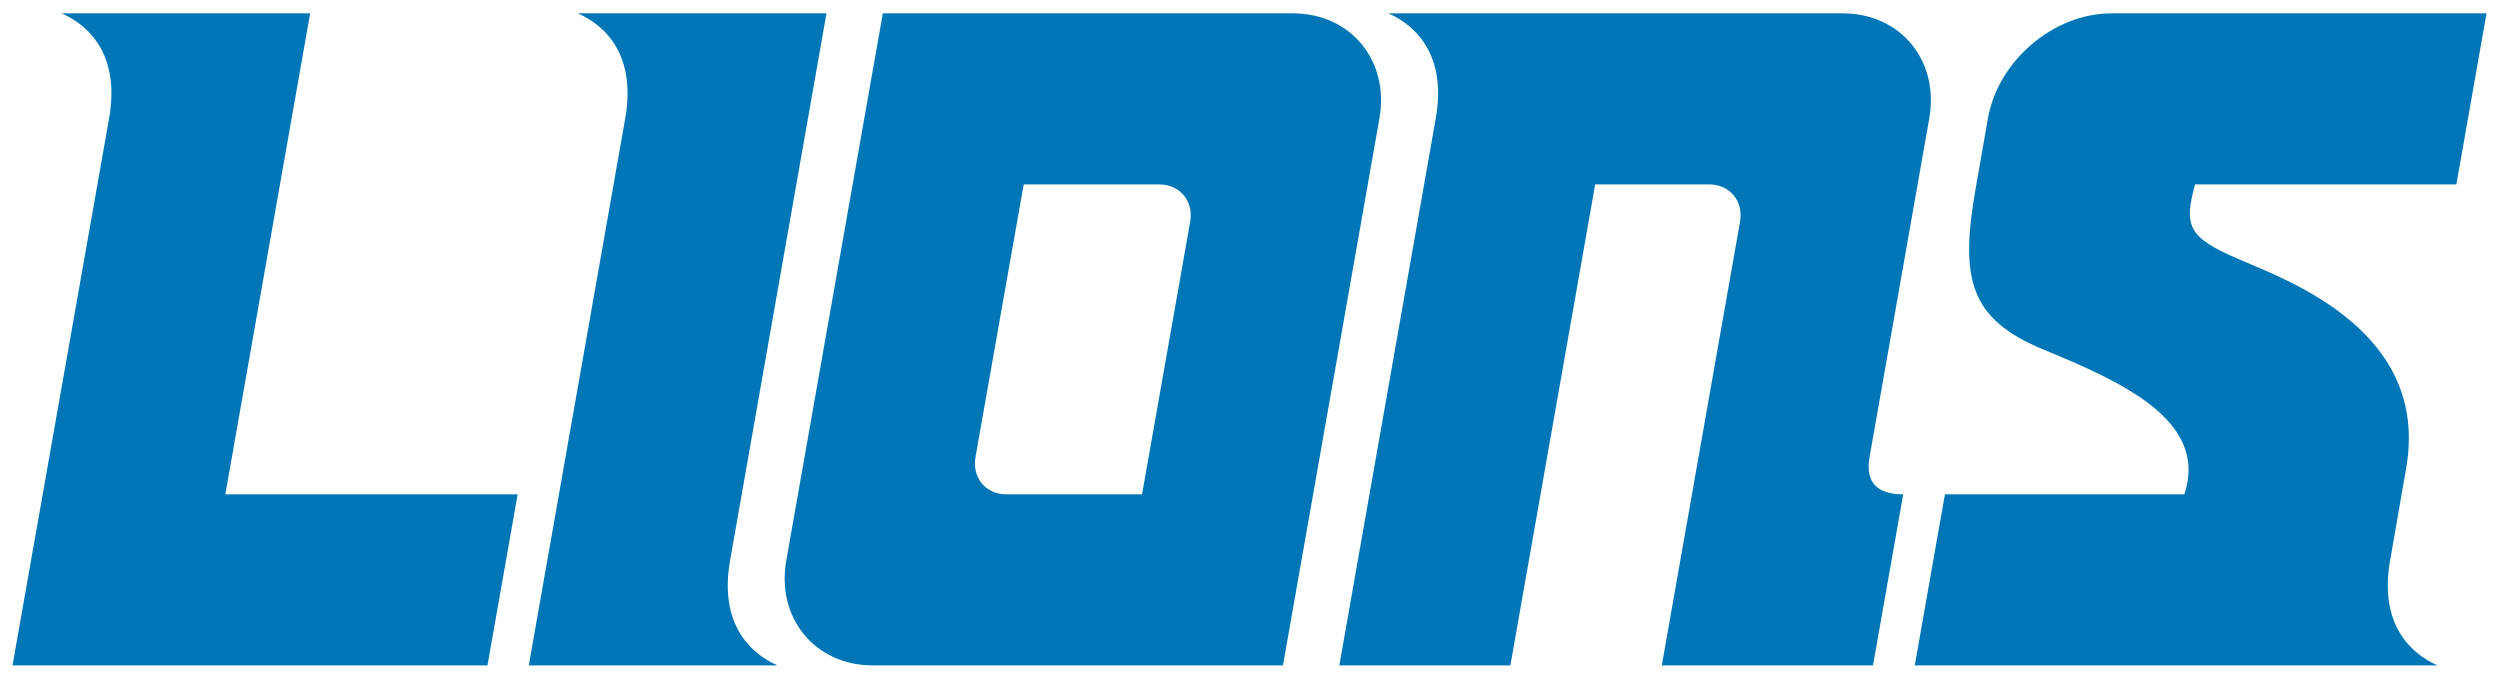
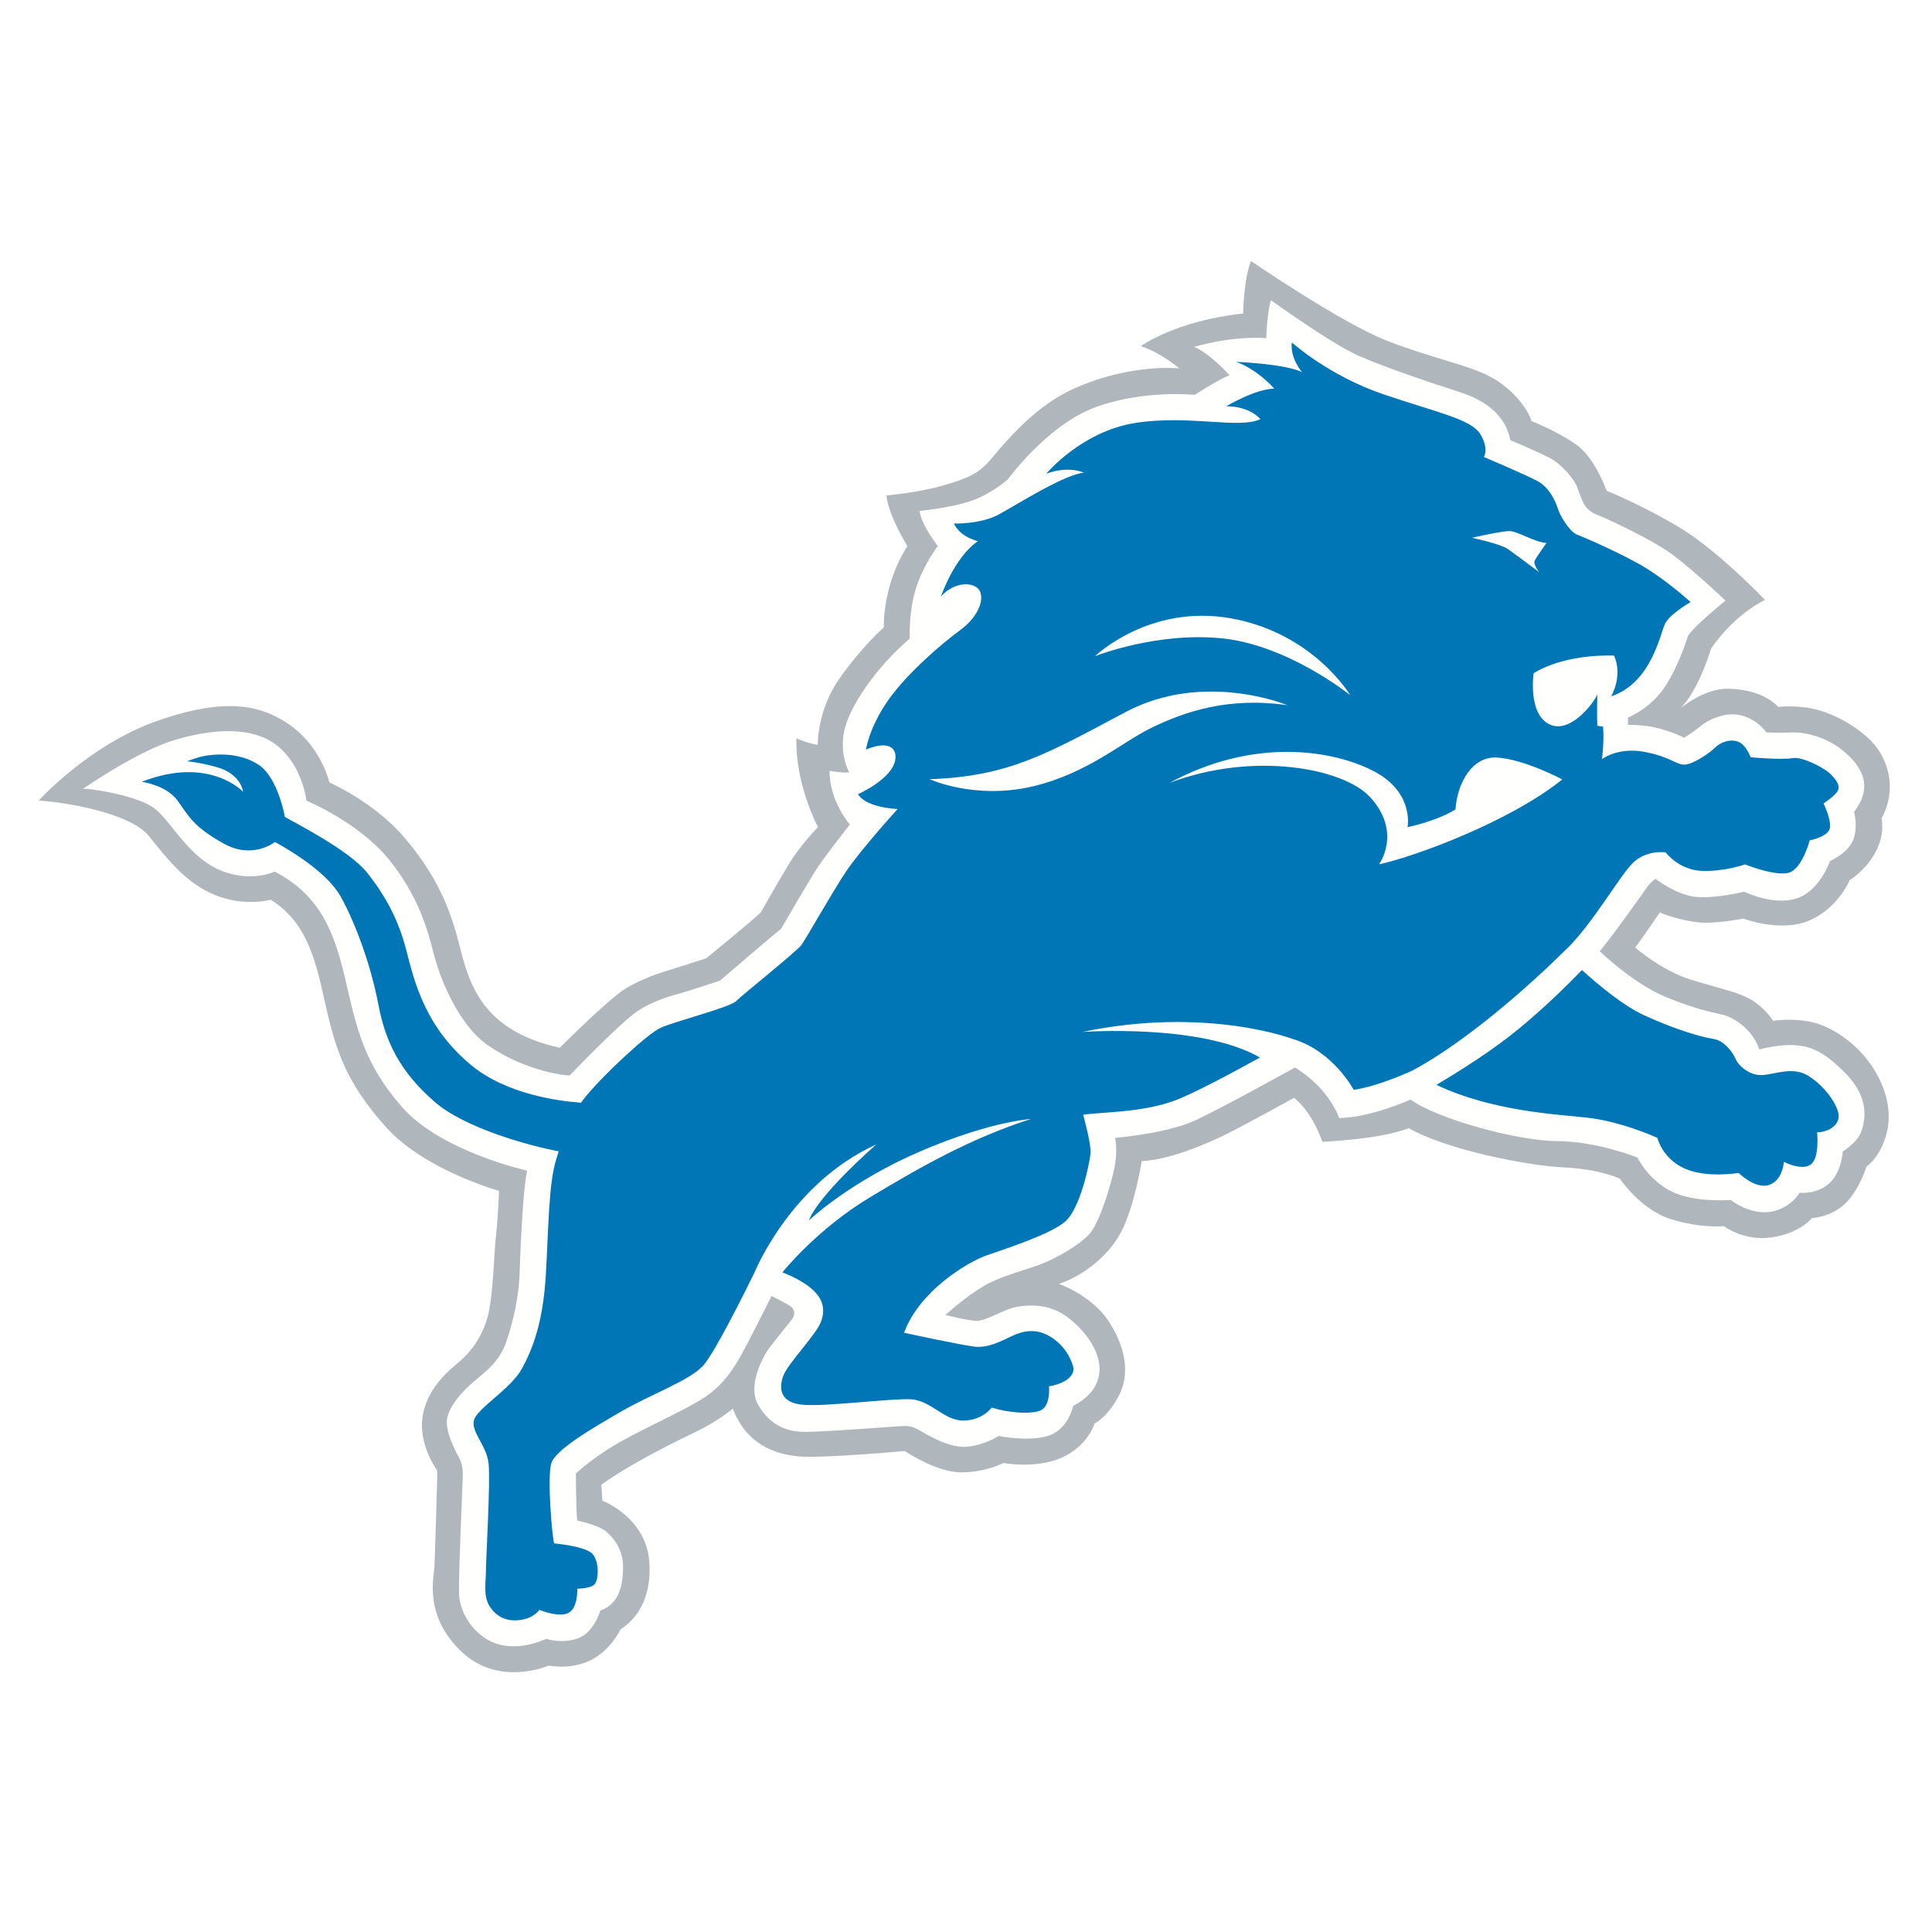
- <svg xmlns="http://www.w3.org/2000/svg" xml:space="preserve" height="52.255" viewBox="0 0 192.687 52.255" width="192.69" version="1.1">
-   <g transform="matrix(1.25 0 0 -1.25 -286.03 522.13)">
-     <path d="m232.63 416.88c1.799-0.795 3.588-2.683 2.92-6.472l-5.956-33.732h29.288l1.86 10.547h-18.025l5.229 29.657h-15.317zm31.826 0c1.798-0.795 3.588-2.683 2.92-6.472l-5.948-33.732h15.332c-1.798 0.795-3.588 2.682-2.92 6.472l5.944 33.732h-15.328zm18.803 0-5.952-33.732c-0.628-3.56 1.772-6.472 5.331-6.472h25.293l5.949 33.732c0.628 3.559-1.772 6.472-5.331 6.472h-25.29zm31.175 0c1.799-0.795 3.588-2.683 2.92-6.472l-5.948-33.732h10.548l5.229 29.657h7.037c1.265 0 2.118-1.035 1.895-2.3l-4.824-27.357h13.022l1.863 10.547c-1.265 0-2.402 0.457-2.075 2.3l3.682 20.885c0.628 3.559-1.772 6.472-5.331 6.472h-28.017zm44.58 0c-3.56 0-6.986-2.913-7.614-6.472l-0.753-4.31c-0.989-5.609-0.372-8.069 4.178-9.947 4.798-1.981 10.201-4.377 8.688-8.928h-14.764l-1.86-10.547h32.23c-1.798 0.795-3.588 2.682-2.92 6.472l0.988 5.678c1.476 8.419-7.201 11.556-10.324 12.898-3.087 1.327-3.406 2.007-2.691 4.608h16.112l1.86 10.548h-23.13zm-67.068-10.548h8.369c1.265 0 2.118-1.035 1.895-2.3l-2.967-16.809h-8.376c-1.265 0-2.117 1.035-1.895 2.3l2.973 16.809z" fill="#0076b6" />
+ <svg xmlns="http://www.w3.org/2000/svg" width="500" height="500" viewBox="0 0 500 500">
+   <g fill="none">
+     <path d="M0 0h500v500h-500z" />
+     <path fill="#B0B7BC" d="M434.973 183.278s5.994-5.145 12.263-5.032c6.284.098 10.621 2.205 12.982 4.719 0 0 4.996-.683 10.422.806 5.419 1.498 13.074 5.972 16.056 11.181 2.978 5.218 3.324 11.215.229 16.889 0 0 1.026 3.858-1.506 8.644-2.555 4.797-6.721 7.288-6.721 7.288s-2.851 7.09-10.288 10.386c-7.452 3.301-17.236-.427-17.236-.427s-5.541 1.08-9.72 1.08c-4.211-.008-10.087-1.816-11.892-2.666 0 0-4.991 7.326-6.382 9.073 0 0 6.816 5.932 14.273 8.268 7.442 2.335 13.294 3.405 16.706 5.844 3.382 2.463 4.686 4.853 4.686 4.853s5.202-.81 10.196.368c5.004 1.174 10.842 5.106 14.677 10.331 3.831 5.217 6.17 11.912 4.574 18.286-1.595 6.395-5.241 8.719-5.241 8.719s-1.777 5.873-5.398 9.48c-3.607 3.641-8.761 3.874-8.761 3.874s-2.828 3.798-10.168 4.963c-7.335 1.174-12.588-2.886-12.588-2.886s-5.798.657-13.688-1.794c-7.867-2.438-13.255-10.508-13.255-10.508s-5.125-2.465-14.6-2.9c-9.471-.431-30.62-4.687-40.036-10.165 0 0-5.538 2.675-22.319 3.544 0 0-2.487-7.581-7.352-11.382 0 0-14.425 8.007-18.984 10.122-4.58 2.137-13.048 5.824-20.416 6.271 0 0-1.932 12.034-5.449 18.532-3.503 6.501-10.248 11.33-15.96 13.224 0 0 8.313 2.951 12.687 9.441 4.349 6.502 5.842 13.626 2.868 19.37-2.985 5.749-6.347 7.31-6.347 7.31s-1.707 5.803-8.423 8.817c-6.724 3.016-15.174 1.419-15.174 1.419s-4.679 2.467-11.086 2.417c-6.417-.057-14.457-5.516-14.457-5.516s-21.034 1.925-27.294 1.399c-6.256-.505-13.666-3.102-17.198-12.346 0 0-3.843 3.21-9.577 5.98-5.743 2.767-16.622 8.102-24.438 13.671l.26 4.156s11.425 4.305 12.157 16.007c.751 11.71-5.642 16.053-7.456 17.294 0 0-2.431 5.281-7.646 7.936-5.208 2.651-10.966 1.429-10.966 1.429s-12.846 5.704-22.637-3.667c-9.796-9.358-7.024-19.468-6.91-21.927.096-2.438.809-23.893.708-24.889 0 0-4.862-6.502-3.8-13.848 1.064-7.339 6.7-11.925 9.353-14.153 2.669-2.24 5.86-5.951 7.442-11.595 1.592-5.635 1.703-17.148 2.237-21.399.539-4.258.761-11.391.761-11.391s-19.252-5.311-29.258-16.488c-10.001-11.18-12.773-19.27-15.337-30.324-2.535-11.067-4.337-22.251-14.5-28.525 0 0-6.655 1.906-14.301-1.179-7.655-3.082-12.343-9.256-17.229-15.322-4.896-6.067-22.322-8.834-28.514-9.149 0 0 13.082-14.482 30.745-20.654 17.652-6.163 26.053-3.727 31.906-.423 5.855 3.301 10.453 8.857 12.619 16.405 0 0 11.512 4.981 19.395 14.249 7.869 9.25 11.59 17.448 14.153 27.556 2.55 10.122 5.76 22.38 26.051 26.834 0 0 12.023-12.03 16.58-15.025 4.587-2.968 10.319-4.656 11.973-5.142 1.643-.486 9.374-3.003 9.374-3.003s12.147-9.912 14.126-11.891c0 0 4.529-8.051 7.399-12.733 2.873-4.682 7.368-9.325 7.368-9.325s-5.897-10.964-5.571-22.963c0 0 2.903 1.319 5.502 1.696 0 0-.178-8.886 5.575-17.083 5.74-8.21 11.536-13.347 11.536-13.347s-.438-10.796 6.101-21.026c0 0-4.982-7.988-5.41-13.095 0 0 8.294-.745 14.57-2.555 6.282-1.808 9.358-3.078 12.553-6.927 3.187-3.826 10.84-13.191 20.524-17.773 9.691-4.573 20.425-6.236 28.134-5.627 0 0-4.728-4.059-9.959-5.755 0 0 8.92-6.571 26.477-8.447 0 0 .131-8.899 2.029-13.583 0 0 23.312 15.962 35.001 20.546 11.703 4.584 20.203 6.066 26.27 9.054 6.042 2.964 10.339 8.458 11.326 11.841 0 0 6.533 2.512 11.533 6.029 4.993 3.509 7.891 11.981 7.891 11.981s9.448 3.771 19.238 9.726c9.776 5.958 21.785 18.521 21.785 18.521s-7.567 3.334-13.992 12.627c0 0-2.955 10.314-7.828 15.395" />
+     <path fill="#FFFFFE" d="M421.299 187.581s4.405-.087 8.263.989c3.874 1.083 6.319 2.353 6.319 2.353s2.847-1.808 4.297-3.063c1.435-1.276 5.759-3.512 9.614-2.887 3.874.63 6.607 3.391 7.322 4.568 0 0 3.301.2 6.358.029 3.061-.19 8.728.889 13.218 4.493 4.519 3.599 8.635 8.918 3.152 16.018 0 0 1.175 4.504-.446 7.74-1.618 3.252-5.804 5.021-5.804 5.021s-2.576 7.681-8.594 9.656c-6.028 1.99-13.59-1.722-13.59-1.722s-7.093 1.722-12.229 1.368c-5.123-.367-10.73-4.699-10.73-4.699s-1.232.735-2.39 2.435c-1.181 1.718-10.008 14.098-12.065 16.279 0 0 8.637 8.396 17.18 11.896 8.55 3.505 12.864 4.064 15.127 4.679 2.235.64 7.183 3.427 8.993 8.837 0 0 5.493-1.368 9.08-1.087 3.602.266 7.109.981 13.405 7.461 6.295 6.482 4.862 12.344 3.87 15.034-.987 2.684-4.731 5.015-4.731 5.015s-.312 5.427-3.554 8.311c-3.243 2.869-7.634 2.376-7.634 2.376s-1.72 3.28-6.21 4.647c-4.51 1.352-9.363-1.004-11.627-2.799 0 0-9.258.815-15.275-2.161-6.015-2.968-8.847-8.794-8.847-8.794s-10.21-4.177-20.831-4.264c-10.611-.086-31.165-5.829-37.899-10.745 0 0-10.22 4.659-18.456 4.782 0 0-2.543-7.715-11.451-13.07 0 0-19.088 10.584-25.925 13.734-6.831 3.15-18.862 4.292-20.622 4.482 0 0 .747 2.89-.14 7.576-.931 4.676-3.791 13.868-6.217 16.927-2.443 3.059-9.188 6.832-13.137 8.276-3.954 1.442-8.898 2.707-13.056 4.765-4.124 2.076-9.164 6.288-11.369 8.276 0 0 6.369 1.613 8.289 1.529 1.915-.074 5.339-1.98 7.866-2.956 2.525-1 9.62-2.351 15.29 1.885 5.668 4.229 8.632 9.712 8.438 13.868-.16 4.134-2.845 7.142-6.805 9.19 0 0-1.182 5.844-6.122 7.638-4.97 1.795-13.199.167-13.199.167s-3.906 2.537-8.584 2.797c-4.675.277-10.967-3.774-11.957-4.311-1.002-.549-1.981-1.078-3.697-1.078-1.72 0-20.229 1.532-25.989 1.532-5.751 0-9.708-2.802-12.14-7.295-2.43-4.506.977-11.706 3.151-14.571 2.145-2.898 5.58-6.858 6.01-7.672.454-.81.557-2.15-.617-2.964-1.171-.81-4.926-2.663-4.926-2.663s-5.69 11.401-7.844 15.262c-2.165 3.869-4.955 8.189-10.344 11.521-5.405 3.334-16.835 8.381-22.847 12.065-6.037 3.684-9.609 7.086-9.609 7.086s.062 10.848.389 12.184c0 0 5.431 1.071 7.603 2.957 2.162 1.9 4.308 4.958 4.217 9.187-.075 4.229-.641 9.205-5.908 11.172 0 0-1.471 5.477-5.6 7.094-4.142 1.624-8.376.186-8.376.186s-5.655 2.869-11.595 1.617c-5.933-1.257-10.883-7.37-10.974-13.595-.086-6.218.981-28.708.981-30.164 0-1.437 0-2.963-1.067-4.936-1.085-1.982-3.611-6.927-2.965-10.085.627-3.15 3.858-6.845 6.828-9.369 2.966-2.515 6.577-5.028 8.369-10.078 1.791-5.024 3.321-11.96 3.51-17.28.181-5.299.825-22.581 1.99-27.261 0 0-22.328-4.957-32.398-16.476-10.068-11.525-11.783-20.71-14.66-33.036-2.88-12.337-6.555-21.768-18.282-27.905 0 0-6.284 3.062-14.362-.446-8.103-3.513-12.516-12.694-16.823-15.947-4.319-3.231-16.072-5.091-18.422-5.024 0 0 14.003-9.723 23.637-12.604 9.621-2.877 20.068-3.776 26.625 1.451 6.56 5.2 7.549 14.216 7.549 14.216s13.501 5.58 21.331 15.205c7.828 9.638 10.144 18.626 11.68 24.661 1.536 6.031 6.282 18.088 13.895 23.408 7.616 5.324 16.544 7.561 21.197 7.876 0 0 13.133-13.729 17.634-16.704 4.483-2.969 9.527-4.147 11.673-4.771 2.168-.621 9.648-3.103 9.648-3.103s13.237-11.405 15.78-13.373c0 0 7.677-13.31 9.834-16.469 2.17-3.144 7.962-10.547 7.962-10.547s-5.307-6.061-5.24-13.907c0 0 3.127.622 5.106.428 0 0-2.6-4.407-1.337-10.622 1.262-6.21 7.99-16.296 16.993-24.044 0 0-.356-6.56 1.525-12.755 1.897-6.223 5.733-11.189 5.733-11.189s-4.105-5.082-4.753-9.067c0 0 7.755-.728 13.154-2.517 5.392-1.816 9.712-5.64 9.712-5.64s10.331-14.268 22.92-18.77c12.614-4.502 25.456-3.111 25.456-3.111s6.37-4.147 8.995-5.06c0 0-4.999-5.631-9.146-7.364 0 0 9.712-2.935 18.658-2.248 0 0 .164-6.227 1.181-9.843 0 0 15.592 11.256 22.703 14.395 7.101 3.15 20.675 7.654 25.276 9.1 4.583 1.436 12.363 4.427 14.006 12.738 0 0 7.563 3.185 10.544 4.81 2.97 1.626 6.032 5.497 6.655 7.118.613 1.609 1.241 3.61 2.015 4.857.778 1.259 2.109 2.15 3.373 2.592 1.264.462 13.76 6.04 19.53 10.36 5.742 4.337 13.586 11.797 13.586 11.797s-7.804 6.228-9.724 9.101c0 0-2.335 7.833-6.11 13.402-3.792 5.58-9.44 7.758-9.44 7.758v1.878" />
+     <path fill="#0076B6" d="M404.557 246.42s-20.466 20.634-38.937 30.596c0 0-8.607 4.068-15.292 5.028 0 0-5.257-10.042-15.77-13.153 0 0-22.267-8.529-54.461-1.821 0 0 30.629-2.241 45.972 6.612-6.992 3.872-16.548 9.002-21.616 10.982-8.604 3.352-19.817 3.119-24.137 3.835 0 0 2.157 7.646 1.911 10.037-.232 2.383-2.619 14.353-6.674 17.697-4.07 3.336-14.583 6.683-20.074 8.612-5.493 1.898-17.685 9.552-21.509 20.069 0 0 14.34 3.121 18.159 3.58 3.826.475 7.407-1.671 10.044-2.857 2.622-1.207 5.962-1.924 9.552.233 3.579 2.166 5.259 5.265 5.972 7.655.719 2.387-1.9 4.53-6.214 5.261 0 0 .483 5.022-2.141 6.208-2.637 1.194-9.084.486-12.68-.722 0 0-2.369 3.364-7.395 3.364-5.012 0-8.367-5.269-13.616-5.506-5.255-.238-21.742 1.912-27.719 1.44-5.977-.484-6.447-4.064-5.253-7.423 1.199-3.335 8.598-10.749 9.795-14.105 1.034-2.913 1.95-8.007-9.982-12.756.514-.634 9.112-11.253 22.621-19.403 13.227-7.966 26.36-15.405 41.743-20.305-6.204.601-15.71 2.913-28.12 8.152-18.651 7.901-29.385 18.102-29.385 18.102s1.38-5.388 17.502-19.723l-.167.115c-22.038 10.044-31.247 32.724-31.412 33.075-2.779 5.667-10.468 21.113-13.389 24.227-3.575 3.822-13.605 7.41-21.007 11.706-7.421 4.307-16.977 9.813-18.172 13.39-1.197 3.593.26 19.835.718 20.807 0 0 8.371.712 10.033 2.862 1.67 2.149 1.452 6.45.47 7.651-.942 1.208-4.531 1.208-4.531 1.208s.239 4.759-2.152 6.197c-2.386 1.45-7.64-.703-7.64-.703s-1.44 2.153-5.015 2.616c-3.579.486-6.213-.937-7.887-3.577-1.673-2.632-.947-6.217-.947-9.095 0-2.865 1.182-22.95.705-27.731-.463-4.769-4.537-8.118-3.819-11.236.718-3.098 9.551-8.133 12.414-13.389 2.877-5.264 5.505-12.193 6.21-24.372.718-12.197.718-23.444 2.635-29.653.245-.782.48-1.522.693-2.245-7.763-1.462-24.381-6.037-32.151-12.84-8.747-7.63-12.65-15.267-14.517-25.127-1.86-9.88-5.847-21.015-9.85-28.12-4.178-7.356-16.939-13.959-16.939-13.959s-5.695 4.591-13.182.432c-8.371-4.631-9.233-7.485-12.164-11.357-2.607-3.416-7.716-4.437-9.103-4.668 17.54-6.842 26.223 2.588 26.223 2.588s-.442-4.742-7.196-6.485c-2.032-.541-4.552-1.151-7.321-1.406 1.323-.508 2.534-.916 3.426-1.145 2.954-.739 9.913-1.466 15.212 2.113 4.929 3.332 6.694 13.411 6.694 13.411 2.417 1.488 16.743 8.621 21.402 14.579 4.665 5.966 8.012 12.047 10.055 20.051 2.05 8.012 4.834 19.745 16.74 29.614 9.141 7.555 22.634 9.323 28.434 9.733.235-.316.46-.627.712-.948 4.057-5.264 16.25-16.73 19.82-18.396 3.584-1.677 17.93-5.281 19.605-6.94 1.679-1.66 15.775-12.919 16.961-14.588 1.201-1.66 7.649-13.148 11.467-18.895 3.819-5.733 13.388-16.238 13.388-16.238s-8.113-.254-10.254-3.84c0 0 8.852-3.896 9.643-8.915.455-2.966-1.587-5.099-7.586-2.632 0 0 .774-5.662 5.794-12.831 5.035-7.171 14.527-15.133 18.403-17.93 4.793-3.461 6.453-7.883 5.253-10.275-1.198-2.403-6.457-2.641-10.047 1.436 0 0 3.361-10.046 9.567-14.338 0 0-4.55-.965-6.206-4.562 0 0 6.923.245 11.706-2.394 4.783-2.616 17.214-10.498 21.977-10.741 0 0-3.824-1.925-9.789.243 0 0 9.151-11.003 23.173-13.157 14.037-2.153 26.513 1.67 32.246-.958 0 0-2.626-3.337-8.842-3.337 0 0 7.655-4.555 12.434-4.555 0 0-4.059-4.782-9.807-6.937 0 0 12.424.484 16.973 2.637 0 0-3.121-3.583-2.625-7.658 0 0 9.558 8.605 23.642 13.394 14.096 4.781 22.706 6.455 25.095 10.273 2.39 3.828.959 5.98.959 5.98s10.266 4.318 13.855 6.206c3.582 1.924 5.012 6.227 5.486 7.673.481 1.416 2.88 5.492 4.779 6.212 1.916.716 12.433 5.259 18.152 8.844 5.743 3.589 11.233 8.608 11.233 8.608s-5.489 3.099-6.671 5.736c-1.205 2.624-3.602 15.291-13.874 18.639 0 0 3.101-5.259.743-10.514 0 0-12.204-.721-20.814 4.549 0 0-1.548 10.282 3.947 13.161 5.493 2.862 11.817-5.765 12.546-7.676 0 0-.182 4.845 0 8.112l1.466.237c.347 3.448-.273 8.394-.273 8.394s4.056-3.111 10.759-1.915c6.682 1.187 8.353 3.345 10.513 3.345 2.153 0 6.438-2.864 7.862-4.302 1.45-1.431 3.849-2.398 5.989-1.674 2.148.717 3.344 4.069 3.344 4.069s8.137.717 10.759.23c2.619-.482 7.873 2.399 9.309 3.587 1.431 1.199 3.113 3.117 2.616 4.558-.463 1.419-3.82 3.577-3.82 3.577s1.92 3.826 1.674 6.209c-.235 2.396-5.253 3.345-5.253 3.345s-1.67 6.459-4.775 8.122c-3.092 1.68-11.951-1.902-11.951-1.902s-5.26 1.902-11.22 1.679c-5.972-.24-9.329-4.788-9.329-4.788s-4.533-.722-8.131 2.392c-3.559 3.116-10.968 16.739-18.382 23.43zm-50.051-40.207c8.479 9.138 2.392 17.467 2.392 17.467 8.825-1.842 33.8-10.965 47.419-21.968 0 0-9.85-5.257-16.963-5.658-6.339-.361-10.239 6.585-10.676 13.435-5.107 3.127-12.408 4.579-12.408 4.579l.02-.131c.177-1.106 1.069-9.312-8.908-14.433-10.425-5.355-30.741-8.791-52.683 3.086 21.942-8.25 44.983-3.708 51.807 3.624zm-87.23-2.702c14.171-3.356 23.089-11.43 30.63-15.114 8.65-4.234 20.165-8.121 35.303-5.88 0 0-21.547-9.054-41.933 1.779-20.384 10.821-30.129 16.637-50.697 17.362 0 0 11.744 5.388 26.697 1.852zm51.451-43.459c-21.255-3.876-35.36 9.781-35.36 9.781s15.997-6.404 33.046-4.613c17.026 1.791 33.009 14.671 33.009 14.671s-9.447-15.956-30.695-19.839zm71.866-22.605c-2.105 0-9.646 1.729-9.646 1.729s7.338 1.55 9.281 2.904c1.928 1.35 8.092 5.989 8.092 5.989s-1.531-1.933-1.168-2.898c.395-.959 3.092-4.65 3.092-4.65-3.092-.191-7.524-3.075-9.652-3.075zm85.151 150.569c.725 3.106-2.616 5.023-5.483 5.023 0 0 .723 6.691-1.682 8.366-2.386 1.667-6.92-.728-6.92-.728s-.241 4.79-3.823 5.98c-3.579 1.194-7.883-3.106-7.883-3.106s-8.373 1.446-14.088-1.194c-5.735-2.628-6.939-7.882-6.939-7.882s-9.326-4.298-18.397-5.252c-7.778-.833-24.57-1.683-38.78-8.465 5.889-3.49 14.574-8.944 21.383-14.559 6.543-5.403 12.451-11.189 16.28-15.157 4.297 3.905 10.668 9.201 15.94 11.64 8.831 4.059 15.292 5.743 18.148 6.208 2.859.471 5.024 3.593 5.726 5.26.727 1.673 3.599 4.297 6.944 4.068 3.348-.245 7.65-2.154 11.465 0 3.811 2.15 7.406 6.683 8.109 9.798z" />
  </g>
</svg>
